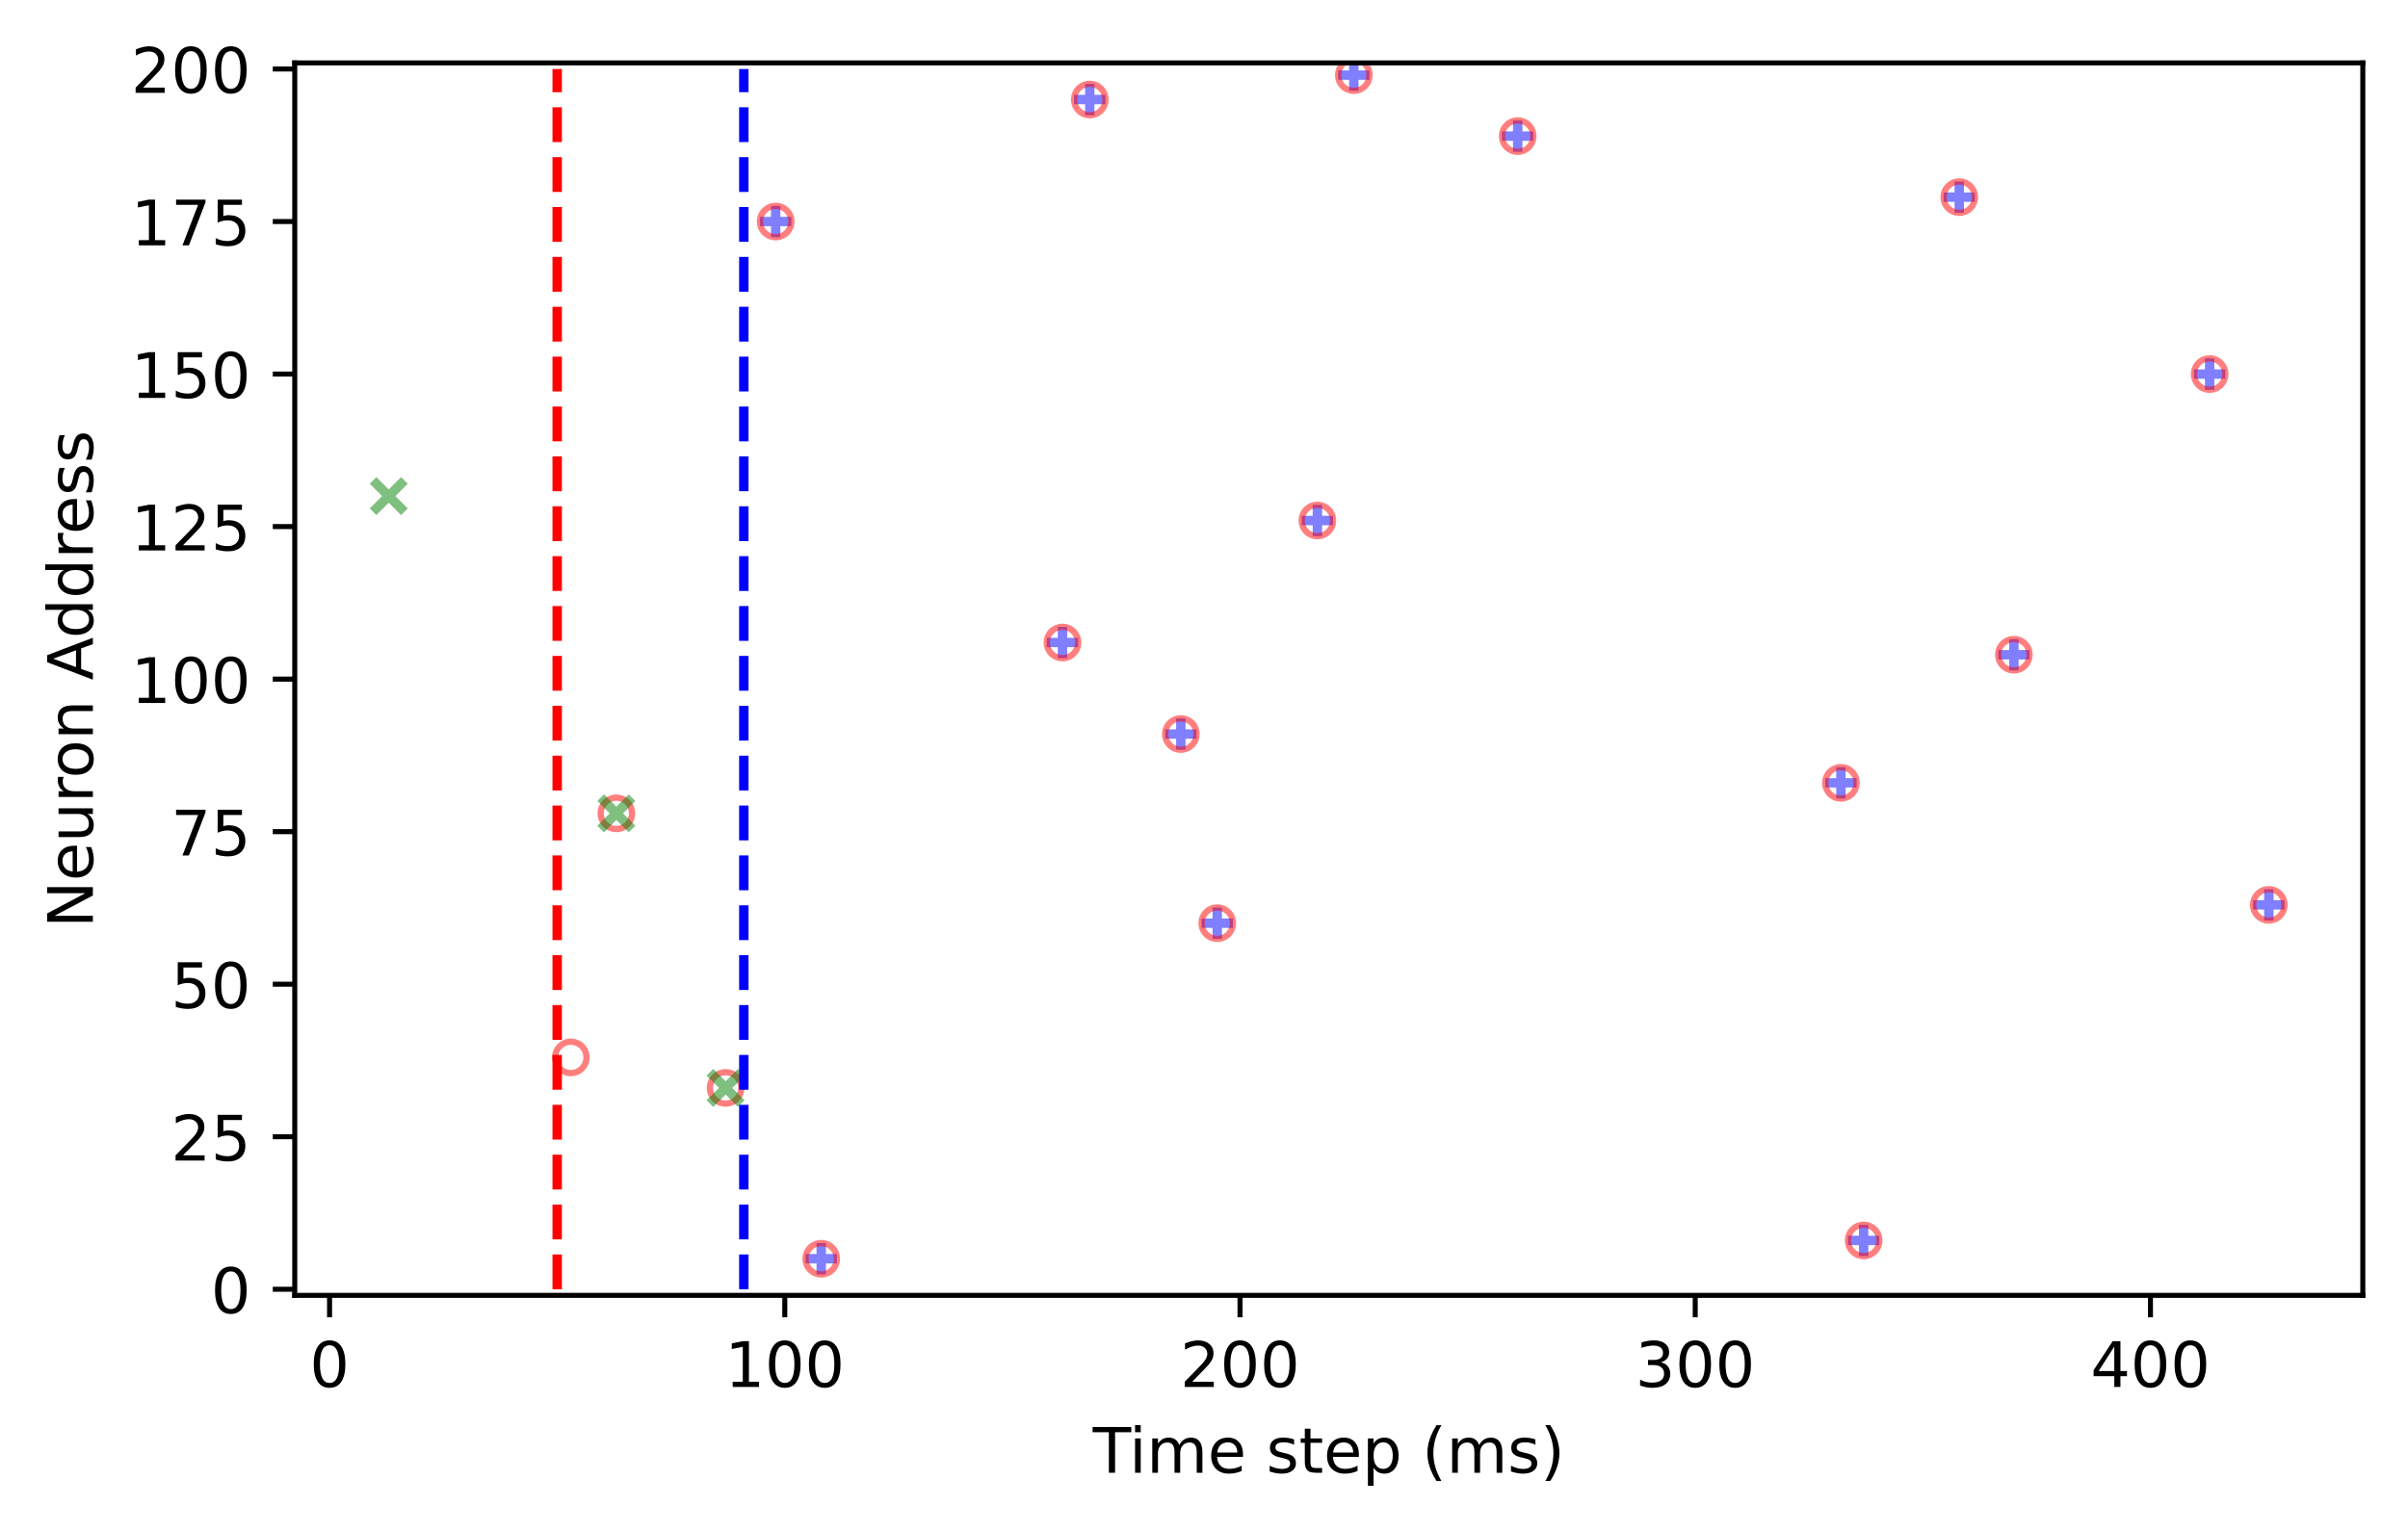
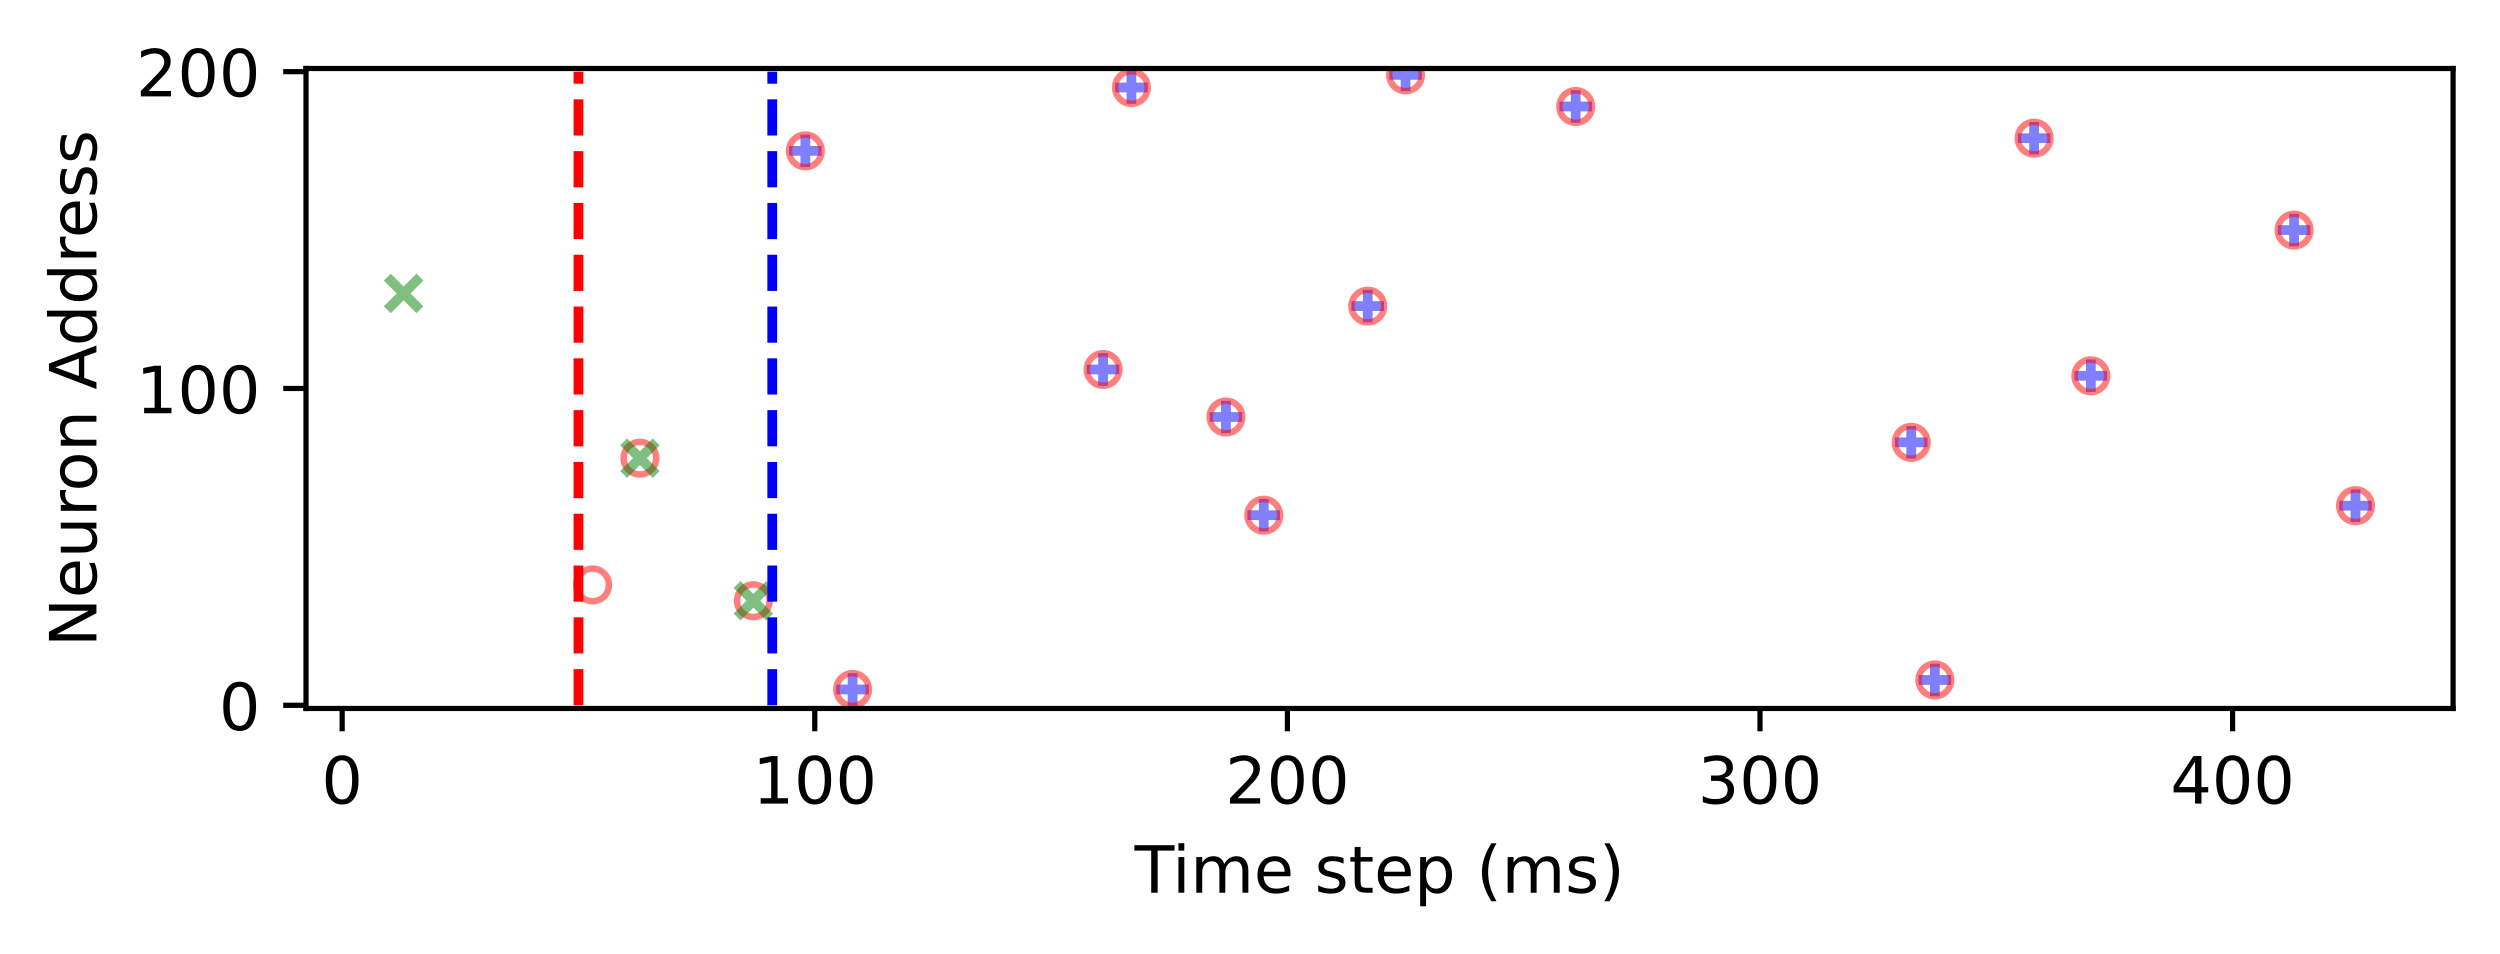
- <svg xmlns="http://www.w3.org/2000/svg" xmlns:xlink="http://www.w3.org/1999/xlink" width="383.693pt" height="244.024pt" viewBox="0 0 383.693 244.024" version="1.1">
+ <svg xmlns="http://www.w3.org/2000/svg" xmlns:xlink="http://www.w3.org/1999/xlink" width="383.693pt" height="146.29pt" viewBox="0 0 383.693 146.29" version="1.1">
  <defs>
    <style type="text/css">*{stroke-linejoin: round; stroke-linecap: butt}</style>
  </defs>
  <g id="figure_1">
    <g id="patch_1">
-       <path d="M 0 244.024  L 383.693 244.024  L 383.693 0  L 0 0  L 0 244.024  z " style="fill: none" />
+       <path d="M 0 146.29  L 383.693 146.29  L 383.693 0  L 0 0  L 0 146.29  z " style="fill: none" />
    </g>
    <g id="axes_1">
      <g id="patch_2">
-         <path d="M 46.966 206.468  L 376.493 206.468  L 376.493 10.027  L 46.966 10.027  L 46.966 206.468  z " style="fill: none" />
+         <path d="M 46.966 108.733  L 376.493 108.733  L 376.493 10.513  L 46.966 10.513  L 46.966 108.733  z " style="fill: none" />
      </g>
      <g id="PathCollection_1">
        <defs>
-           <path id="mafbb3736a5" d="M -2.5 0  L 2.5 0  M 0 2.5  L 0 -2.5  " style="stroke: #0000ff; stroke-opacity: 0.5; stroke-width: 1.5" />
+           <path id="mff20f76bb6" d="M -2.5 0  L 2.5 0  M 0 2.5  L 0 -2.5  " style="stroke: #0000ff; stroke-opacity: 0.5; stroke-width: 1.5" />
        </defs>
-         <g clip-path="url(#p06337d4a9e)">
-           <use xlink:href="#mafbb3736a5" x="123.599" y="35.311" style="fill: #0000ff; fill-opacity: 0.5; stroke: #0000ff; stroke-opacity: 0.5; stroke-width: 1.5" />
-           <use xlink:href="#mafbb3736a5" x="130.853" y="200.633" style="fill: #0000ff; fill-opacity: 0.5; stroke: #0000ff; stroke-opacity: 0.5; stroke-width: 1.5" />
-           <use xlink:href="#mafbb3736a5" x="169.296" y="102.412" style="fill: #0000ff; fill-opacity: 0.5; stroke: #0000ff; stroke-opacity: 0.5; stroke-width: 1.5" />
-           <use xlink:href="#mafbb3736a5" x="173.648" y="15.862" style="fill: #0000ff; fill-opacity: 0.5; stroke: #0000ff; stroke-opacity: 0.5; stroke-width: 1.5" />
-           <use xlink:href="#mafbb3736a5" x="188.155" y="117" style="fill: #0000ff; fill-opacity: 0.5; stroke: #0000ff; stroke-opacity: 0.5; stroke-width: 1.5" />
-           <use xlink:href="#mafbb3736a5" x="193.958" y="147.146" style="fill: #0000ff; fill-opacity: 0.5; stroke: #0000ff; stroke-opacity: 0.5; stroke-width: 1.5" />
-           <use xlink:href="#mafbb3736a5" x="209.916" y="82.963" style="fill: #0000ff; fill-opacity: 0.5; stroke: #0000ff; stroke-opacity: 0.5; stroke-width: 1.5" />
-           <use xlink:href="#mafbb3736a5" x="215.719" y="11.972" style="fill: #0000ff; fill-opacity: 0.5; stroke: #0000ff; stroke-opacity: 0.5; stroke-width: 1.5" />
-           <use xlink:href="#mafbb3736a5" x="241.832" y="21.696" style="fill: #0000ff; fill-opacity: 0.5; stroke: #0000ff; stroke-opacity: 0.5; stroke-width: 1.5" />
-           <use xlink:href="#mafbb3736a5" x="293.332" y="124.779" style="fill: #0000ff; fill-opacity: 0.5; stroke: #0000ff; stroke-opacity: 0.5; stroke-width: 1.5" />
-           <use xlink:href="#mafbb3736a5" x="296.958" y="197.715" style="fill: #0000ff; fill-opacity: 0.5; stroke: #0000ff; stroke-opacity: 0.5; stroke-width: 1.5" />
-           <use xlink:href="#mafbb3736a5" x="312.191" y="31.421" style="fill: #0000ff; fill-opacity: 0.5; stroke: #0000ff; stroke-opacity: 0.5; stroke-width: 1.5" />
-           <use xlink:href="#mafbb3736a5" x="320.895" y="104.357" style="fill: #0000ff; fill-opacity: 0.5; stroke: #0000ff; stroke-opacity: 0.5; stroke-width: 1.5" />
-           <use xlink:href="#mafbb3736a5" x="352.085" y="59.623" style="fill: #0000ff; fill-opacity: 0.5; stroke: #0000ff; stroke-opacity: 0.5; stroke-width: 1.5" />
-           <use xlink:href="#mafbb3736a5" x="361.515" y="144.229" style="fill: #0000ff; fill-opacity: 0.5; stroke: #0000ff; stroke-opacity: 0.5; stroke-width: 1.5" />
+         <g clip-path="url(#p21cd053d07)">
+           <use xlink:href="#mff20f76bb6" x="123.599" y="23.155" style="fill: #0000ff; fill-opacity: 0.5; stroke: #0000ff; stroke-opacity: 0.5; stroke-width: 1.5" />
+           <use xlink:href="#mff20f76bb6" x="130.853" y="105.816" style="fill: #0000ff; fill-opacity: 0.5; stroke: #0000ff; stroke-opacity: 0.5; stroke-width: 1.5" />
+           <use xlink:href="#mff20f76bb6" x="169.296" y="56.706" style="fill: #0000ff; fill-opacity: 0.5; stroke: #0000ff; stroke-opacity: 0.5; stroke-width: 1.5" />
+           <use xlink:href="#mff20f76bb6" x="173.648" y="13.43" style="fill: #0000ff; fill-opacity: 0.5; stroke: #0000ff; stroke-opacity: 0.5; stroke-width: 1.5" />
+           <use xlink:href="#mff20f76bb6" x="188.155" y="63.999" style="fill: #0000ff; fill-opacity: 0.5; stroke: #0000ff; stroke-opacity: 0.5; stroke-width: 1.5" />
+           <use xlink:href="#mff20f76bb6" x="193.958" y="79.073" style="fill: #0000ff; fill-opacity: 0.5; stroke: #0000ff; stroke-opacity: 0.5; stroke-width: 1.5" />
+           <use xlink:href="#mff20f76bb6" x="209.916" y="46.981" style="fill: #0000ff; fill-opacity: 0.5; stroke: #0000ff; stroke-opacity: 0.5; stroke-width: 1.5" />
+           <use xlink:href="#mff20f76bb6" x="215.719" y="11.485" style="fill: #0000ff; fill-opacity: 0.5; stroke: #0000ff; stroke-opacity: 0.5; stroke-width: 1.5" />
+           <use xlink:href="#mff20f76bb6" x="241.832" y="16.348" style="fill: #0000ff; fill-opacity: 0.5; stroke: #0000ff; stroke-opacity: 0.5; stroke-width: 1.5" />
+           <use xlink:href="#mff20f76bb6" x="293.332" y="67.889" style="fill: #0000ff; fill-opacity: 0.5; stroke: #0000ff; stroke-opacity: 0.5; stroke-width: 1.5" />
+           <use xlink:href="#mff20f76bb6" x="296.958" y="104.357" style="fill: #0000ff; fill-opacity: 0.5; stroke: #0000ff; stroke-opacity: 0.5; stroke-width: 1.5" />
+           <use xlink:href="#mff20f76bb6" x="312.191" y="21.21" style="fill: #0000ff; fill-opacity: 0.5; stroke: #0000ff; stroke-opacity: 0.5; stroke-width: 1.5" />
+           <use xlink:href="#mff20f76bb6" x="320.895" y="57.678" style="fill: #0000ff; fill-opacity: 0.5; stroke: #0000ff; stroke-opacity: 0.5; stroke-width: 1.5" />
+           <use xlink:href="#mff20f76bb6" x="352.085" y="35.311" style="fill: #0000ff; fill-opacity: 0.5; stroke: #0000ff; stroke-opacity: 0.5; stroke-width: 1.5" />
+           <use xlink:href="#mff20f76bb6" x="361.515" y="77.614" style="fill: #0000ff; fill-opacity: 0.5; stroke: #0000ff; stroke-opacity: 0.5; stroke-width: 1.5" />
        </g>
      </g>
      <g id="PathCollection_2">
        <defs>
-           <path id="C0_0_517a397bfa" d="M 0 2.5  C 0.663 2.5 1.299 2.237 1.768 1.768  C 2.237 1.299 2.5 0.663 2.5 -0  C 2.5 -0.663 2.237 -1.299 1.768 -1.768  C 1.299 -2.237 0.663 -2.5 0 -2.5  C -0.663 -2.5 -1.299 -2.237 -1.768 -1.768  C -2.237 -1.299 -2.5 -0.663 -2.5 0  C -2.5 0.663 -2.237 1.299 -1.768 1.768  C -1.299 2.237 -0.663 2.5 0 2.5  z " />
+           <path id="C0_0_7d62422b58" d="M 0 2.5  C 0.663 2.5 1.299 2.237 1.768 1.768  C 2.237 1.299 2.5 0.663 2.5 -0  C 2.5 -0.663 2.237 -1.299 1.768 -1.768  C 1.299 -2.237 0.663 -2.5 0 -2.5  C -0.663 -2.5 -1.299 -2.237 -1.768 -1.768  C -2.237 -1.299 -2.5 -0.663 -2.5 0  C -2.5 0.663 -2.237 1.299 -1.768 1.768  C -1.299 2.237 -0.663 2.5 0 2.5  z " />
        </defs>
-         <g clip-path="url(#p06337d4a9e)">
-           <use xlink:href="#C0_0_517a397bfa" x="90.958" y="168.541" style="fill: none; stroke: #ff0000; stroke-opacity: 0.5" />
-         </g>
-         <g clip-path="url(#p06337d4a9e)">
-           <use xlink:href="#C0_0_517a397bfa" x="98.212" y="129.642" style="fill: none; stroke: #ff0000; stroke-opacity: 0.5" />
-         </g>
-         <g clip-path="url(#p06337d4a9e)">
-           <use xlink:href="#C0_0_517a397bfa" x="115.62" y="173.403" style="fill: none; stroke: #ff0000; stroke-opacity: 0.5" />
-         </g>
-         <g clip-path="url(#p06337d4a9e)">
-           <use xlink:href="#C0_0_517a397bfa" x="123.599" y="35.311" style="fill: none; stroke: #ff0000; stroke-opacity: 0.5" />
-         </g>
-         <g clip-path="url(#p06337d4a9e)">
-           <use xlink:href="#C0_0_517a397bfa" x="130.853" y="200.633" style="fill: none; stroke: #ff0000; stroke-opacity: 0.5" />
-         </g>
-         <g clip-path="url(#p06337d4a9e)">
-           <use xlink:href="#C0_0_517a397bfa" x="169.296" y="102.412" style="fill: none; stroke: #ff0000; stroke-opacity: 0.5" />
-         </g>
-         <g clip-path="url(#p06337d4a9e)">
-           <use xlink:href="#C0_0_517a397bfa" x="173.648" y="15.862" style="fill: none; stroke: #ff0000; stroke-opacity: 0.5" />
-         </g>
-         <g clip-path="url(#p06337d4a9e)">
-           <use xlink:href="#C0_0_517a397bfa" x="188.155" y="117" style="fill: none; stroke: #ff0000; stroke-opacity: 0.5" />
-         </g>
-         <g clip-path="url(#p06337d4a9e)">
-           <use xlink:href="#C0_0_517a397bfa" x="193.958" y="147.146" style="fill: none; stroke: #ff0000; stroke-opacity: 0.5" />
-         </g>
-         <g clip-path="url(#p06337d4a9e)">
-           <use xlink:href="#C0_0_517a397bfa" x="209.916" y="82.963" style="fill: none; stroke: #ff0000; stroke-opacity: 0.5" />
-         </g>
-         <g clip-path="url(#p06337d4a9e)">
-           <use xlink:href="#C0_0_517a397bfa" x="215.719" y="11.972" style="fill: none; stroke: #ff0000; stroke-opacity: 0.5" />
-         </g>
-         <g clip-path="url(#p06337d4a9e)">
-           <use xlink:href="#C0_0_517a397bfa" x="241.832" y="21.696" style="fill: none; stroke: #ff0000; stroke-opacity: 0.5" />
-         </g>
-         <g clip-path="url(#p06337d4a9e)">
-           <use xlink:href="#C0_0_517a397bfa" x="293.332" y="124.779" style="fill: none; stroke: #ff0000; stroke-opacity: 0.5" />
-         </g>
-         <g clip-path="url(#p06337d4a9e)">
-           <use xlink:href="#C0_0_517a397bfa" x="296.958" y="197.715" style="fill: none; stroke: #ff0000; stroke-opacity: 0.5" />
-         </g>
-         <g clip-path="url(#p06337d4a9e)">
-           <use xlink:href="#C0_0_517a397bfa" x="312.191" y="31.421" style="fill: none; stroke: #ff0000; stroke-opacity: 0.5" />
-         </g>
-         <g clip-path="url(#p06337d4a9e)">
-           <use xlink:href="#C0_0_517a397bfa" x="320.895" y="104.357" style="fill: none; stroke: #ff0000; stroke-opacity: 0.5" />
-         </g>
-         <g clip-path="url(#p06337d4a9e)">
-           <use xlink:href="#C0_0_517a397bfa" x="352.085" y="59.623" style="fill: none; stroke: #ff0000; stroke-opacity: 0.5" />
-         </g>
-         <g clip-path="url(#p06337d4a9e)">
-           <use xlink:href="#C0_0_517a397bfa" x="361.515" y="144.229" style="fill: none; stroke: #ff0000; stroke-opacity: 0.5" />
+         <g clip-path="url(#p21cd053d07)">
+           <use xlink:href="#C0_0_7d62422b58" x="90.958" y="89.77" style="fill: none; stroke: #ff0000; stroke-opacity: 0.5" />
+         </g>
+         <g clip-path="url(#p21cd053d07)">
+           <use xlink:href="#C0_0_7d62422b58" x="98.212" y="70.32" style="fill: none; stroke: #ff0000; stroke-opacity: 0.5" />
+         </g>
+         <g clip-path="url(#p21cd053d07)">
+           <use xlink:href="#C0_0_7d62422b58" x="115.62" y="92.201" style="fill: none; stroke: #ff0000; stroke-opacity: 0.5" />
+         </g>
+         <g clip-path="url(#p21cd053d07)">
+           <use xlink:href="#C0_0_7d62422b58" x="123.599" y="23.155" style="fill: none; stroke: #ff0000; stroke-opacity: 0.5" />
+         </g>
+         <g clip-path="url(#p21cd053d07)">
+           <use xlink:href="#C0_0_7d62422b58" x="130.853" y="105.816" style="fill: none; stroke: #ff0000; stroke-opacity: 0.5" />
+         </g>
+         <g clip-path="url(#p21cd053d07)">
+           <use xlink:href="#C0_0_7d62422b58" x="169.296" y="56.706" style="fill: none; stroke: #ff0000; stroke-opacity: 0.5" />
+         </g>
+         <g clip-path="url(#p21cd053d07)">
+           <use xlink:href="#C0_0_7d62422b58" x="173.648" y="13.43" style="fill: none; stroke: #ff0000; stroke-opacity: 0.5" />
+         </g>
+         <g clip-path="url(#p21cd053d07)">
+           <use xlink:href="#C0_0_7d62422b58" x="188.155" y="63.999" style="fill: none; stroke: #ff0000; stroke-opacity: 0.5" />
+         </g>
+         <g clip-path="url(#p21cd053d07)">
+           <use xlink:href="#C0_0_7d62422b58" x="193.958" y="79.073" style="fill: none; stroke: #ff0000; stroke-opacity: 0.5" />
+         </g>
+         <g clip-path="url(#p21cd053d07)">
+           <use xlink:href="#C0_0_7d62422b58" x="209.916" y="46.981" style="fill: none; stroke: #ff0000; stroke-opacity: 0.5" />
+         </g>
+         <g clip-path="url(#p21cd053d07)">
+           <use xlink:href="#C0_0_7d62422b58" x="215.719" y="11.485" style="fill: none; stroke: #ff0000; stroke-opacity: 0.5" />
+         </g>
+         <g clip-path="url(#p21cd053d07)">
+           <use xlink:href="#C0_0_7d62422b58" x="241.832" y="16.348" style="fill: none; stroke: #ff0000; stroke-opacity: 0.5" />
+         </g>
+         <g clip-path="url(#p21cd053d07)">
+           <use xlink:href="#C0_0_7d62422b58" x="293.332" y="67.889" style="fill: none; stroke: #ff0000; stroke-opacity: 0.5" />
+         </g>
+         <g clip-path="url(#p21cd053d07)">
+           <use xlink:href="#C0_0_7d62422b58" x="296.958" y="104.357" style="fill: none; stroke: #ff0000; stroke-opacity: 0.5" />
+         </g>
+         <g clip-path="url(#p21cd053d07)">
+           <use xlink:href="#C0_0_7d62422b58" x="312.191" y="21.21" style="fill: none; stroke: #ff0000; stroke-opacity: 0.5" />
+         </g>
+         <g clip-path="url(#p21cd053d07)">
+           <use xlink:href="#C0_0_7d62422b58" x="320.895" y="57.678" style="fill: none; stroke: #ff0000; stroke-opacity: 0.5" />
+         </g>
+         <g clip-path="url(#p21cd053d07)">
+           <use xlink:href="#C0_0_7d62422b58" x="352.085" y="35.311" style="fill: none; stroke: #ff0000; stroke-opacity: 0.5" />
+         </g>
+         <g clip-path="url(#p21cd053d07)">
+           <use xlink:href="#C0_0_7d62422b58" x="361.515" y="77.614" style="fill: none; stroke: #ff0000; stroke-opacity: 0.5" />
        </g>
      </g>
      <g id="PathCollection_3">
        <defs>
-           <path id="m2ca159c85d" d="M -2.5 2.5  L 2.5 -2.5  M -2.5 -2.5  L 2.5 2.5  " style="stroke: #008000; stroke-opacity: 0.5; stroke-width: 1.5" />
+           <path id="m1550f19f93" d="M -2.5 2.5  L 2.5 -2.5  M -2.5 -2.5  L 2.5 2.5  " style="stroke: #008000; stroke-opacity: 0.5; stroke-width: 1.5" />
        </defs>
-         <g clip-path="url(#p06337d4a9e)">
-           <use xlink:href="#m2ca159c85d" x="61.944" y="79.073" style="fill: #008000; fill-opacity: 0.5; stroke: #008000; stroke-opacity: 0.5; stroke-width: 1.5" />
-           <use xlink:href="#m2ca159c85d" x="98.212" y="129.642" style="fill: #008000; fill-opacity: 0.5; stroke: #008000; stroke-opacity: 0.5; stroke-width: 1.5" />
-           <use xlink:href="#m2ca159c85d" x="115.62" y="173.403" style="fill: #008000; fill-opacity: 0.5; stroke: #008000; stroke-opacity: 0.5; stroke-width: 1.5" />
+         <g clip-path="url(#p21cd053d07)">
+           <use xlink:href="#m1550f19f93" x="61.944" y="45.036" style="fill: #008000; fill-opacity: 0.5; stroke: #008000; stroke-opacity: 0.5; stroke-width: 1.5" />
+           <use xlink:href="#m1550f19f93" x="98.212" y="70.32" style="fill: #008000; fill-opacity: 0.5; stroke: #008000; stroke-opacity: 0.5; stroke-width: 1.5" />
+           <use xlink:href="#m1550f19f93" x="115.62" y="92.201" style="fill: #008000; fill-opacity: 0.5; stroke: #008000; stroke-opacity: 0.5; stroke-width: 1.5" />
        </g>
      </g>
      <g id="matplotlib.axis_1">
        <g id="xtick_1">
          <g id="line2d_1">
            <defs>
-               <path id="m8d6dc75f72" d="M 0 0  L 0 3.5  " style="stroke: #000000; stroke-width: 0.8" />
+               <path id="mfeb3b13bd2" d="M 0 0  L 0 3.5  " style="stroke: #000000; stroke-width: 0.8" />
            </defs>
            <g>
-               <use xlink:href="#m8d6dc75f72" x="52.515" y="206.468" style="stroke: #000000; stroke-width: 0.8" />
+               <use xlink:href="#mfeb3b13bd2" x="52.515" y="108.733" style="stroke: #000000; stroke-width: 0.8" />
            </g>
          </g>
          <g id="text_1">
-             <g transform="translate(49.33332 221.0661) scale(0.1 -0.1)">
+             <g transform="translate(49.33332 123.3319) scale(0.1 -0.1)">
              <defs>
                <path id="DejaVuSans-30" d="M 2034 4250  Q 1547 4250 1301 3770  Q 1056 3291 1056 2328  Q 1056 1369 1301 889  Q 1547 409 2034 409  Q 2525 409 2770 889  Q 3016 1369 3016 2328  Q 3016 3291 2770 3770  Q 2525 4250 2034 4250  z M 2034 4750  Q 2819 4750 3233 4129  Q 3647 3509 3647 2328  Q 3647 1150 3233 529  Q 2819 -91 2034 -91  Q 1250 -91 836 529  Q 422 1150 422 2328  Q 422 3509 836 4129  Q 1250 4750 2034 4750  z " transform="scale(0.015625)" />
              </defs>
              <use xlink:href="#DejaVuSans-30" />
            </g>
          </g>
        </g>
        <g id="xtick_2">
          <g id="line2d_2">
            <g>
-               <use xlink:href="#m8d6dc75f72" x="125.05" y="206.468" style="stroke: #000000; stroke-width: 0.8" />
+               <use xlink:href="#mfeb3b13bd2" x="125.05" y="108.733" style="stroke: #000000; stroke-width: 0.8" />
            </g>
          </g>
          <g id="text_2">
-             <g transform="translate(115.5061 221.0661) scale(0.1 -0.1)">
+             <g transform="translate(115.5061 123.3319) scale(0.1 -0.1)">
              <defs>
                <path id="DejaVuSans-31" d="M 794 531  L 1825 531  L 1825 4091  L 703 3866  L 703 4441  L 1819 4666  L 2450 4666  L 2450 531  L 3481 531  L 3481 0  L 794 0  L 794 531  z " transform="scale(0.015625)" />
              </defs>
              <use xlink:href="#DejaVuSans-31" />
              <use xlink:href="#DejaVuSans-30" transform="translate(63.62305 0)" />
              <use xlink:href="#DejaVuSans-30" transform="translate(127.2461 0)" />
            </g>
          </g>
        </g>
        <g id="xtick_3">
          <g id="line2d_3">
            <g>
-               <use xlink:href="#m8d6dc75f72" x="197.585" y="206.468" style="stroke: #000000; stroke-width: 0.8" />
+               <use xlink:href="#mfeb3b13bd2" x="197.585" y="108.733" style="stroke: #000000; stroke-width: 0.8" />
            </g>
          </g>
          <g id="text_3">
-             <g transform="translate(188.0413 221.0661) scale(0.1 -0.1)">
+             <g transform="translate(188.0413 123.3319) scale(0.1 -0.1)">
              <defs>
                <path id="DejaVuSans-32" d="M 1228 531  L 3431 531  L 3431 0  L 469 0  L 469 531  Q 828 903 1448 1529  Q 2069 2156 2228 2338  Q 2531 2678 2651 2914  Q 2772 3150 2772 3378  Q 2772 3750 2511 3984  Q 2250 4219 1831 4219  Q 1534 4219 1204 4116  Q 875 4013 500 3803  L 500 4441  Q 881 4594 1212 4672  Q 1544 4750 1819 4750  Q 2544 4750 2975 4387  Q 3406 4025 3406 3419  Q 3406 3131 3298 2873  Q 3191 2616 2906 2266  Q 2828 2175 2409 1742  Q 1991 1309 1228 531  z " transform="scale(0.015625)" />
              </defs>
              <use xlink:href="#DejaVuSans-32" />
              <use xlink:href="#DejaVuSans-30" transform="translate(63.62305 0)" />
              <use xlink:href="#DejaVuSans-30" transform="translate(127.2461 0)" />
            </g>
          </g>
        </g>
        <g id="xtick_4">
          <g id="line2d_4">
            <g>
-               <use xlink:href="#m8d6dc75f72" x="270.12" y="206.468" style="stroke: #000000; stroke-width: 0.8" />
+               <use xlink:href="#mfeb3b13bd2" x="270.12" y="108.733" style="stroke: #000000; stroke-width: 0.8" />
            </g>
          </g>
          <g id="text_4">
-             <g transform="translate(260.5765 221.0661) scale(0.1 -0.1)">
+             <g transform="translate(260.5765 123.3319) scale(0.1 -0.1)">
              <defs>
                <path id="DejaVuSans-33" d="M 2597 2516  Q 3050 2419 3304 2112  Q 3559 1806 3559 1356  Q 3559 666 3084 287  Q 2609 -91 1734 -91  Q 1441 -91 1130 -33  Q 819 25 488 141  L 488 750  Q 750 597 1062 519  Q 1375 441 1716 441  Q 2309 441 2620 675  Q 2931 909 2931 1356  Q 2931 1769 2642 2001  Q 2353 2234 1838 2234  L 1294 2234  L 1294 2753  L 1863 2753  Q 2328 2753 2575 2939  Q 2822 3125 2822 3475  Q 2822 3834 2567 4026  Q 2313 4219 1838 4219  Q 1578 4219 1281 4162  Q 984 4106 628 3988  L 628 4550  Q 988 4650 1302 4700  Q 1616 4750 1894 4750  Q 2613 4750 3031 4423  Q 3450 4097 3450 3541  Q 3450 3153 3228 2886  Q 3006 2619 2597 2516  z " transform="scale(0.015625)" />
              </defs>
              <use xlink:href="#DejaVuSans-33" />
              <use xlink:href="#DejaVuSans-30" transform="translate(63.62305 0)" />
              <use xlink:href="#DejaVuSans-30" transform="translate(127.2461 0)" />
            </g>
          </g>
        </g>
        <g id="xtick_5">
          <g id="line2d_5">
            <g>
-               <use xlink:href="#m8d6dc75f72" x="342.655" y="206.468" style="stroke: #000000; stroke-width: 0.8" />
+               <use xlink:href="#mfeb3b13bd2" x="342.655" y="108.733" style="stroke: #000000; stroke-width: 0.8" />
            </g>
          </g>
          <g id="text_5">
-             <g transform="translate(333.1117 221.0661) scale(0.1 -0.1)">
+             <g transform="translate(333.1117 123.3319) scale(0.1 -0.1)">
              <defs>
                <path id="DejaVuSans-34" d="M 2419 4116  L 825 1625  L 2419 1625  L 2419 4116  z M 2253 4666  L 3047 4666  L 3047 1625  L 3713 1625  L 3713 1100  L 3047 1100  L 3047 0  L 2419 0  L 2419 1100  L 313 1100  L 313 1709  L 2253 4666  z " transform="scale(0.015625)" />
              </defs>
              <use xlink:href="#DejaVuSans-34" />
              <use xlink:href="#DejaVuSans-30" transform="translate(63.62305 0)" />
              <use xlink:href="#DejaVuSans-30" transform="translate(127.2461 0)" />
            </g>
          </g>
        </g>
        <g id="text_6">
-           <g transform="translate(174.1255 234.7442) scale(0.1 -0.1)">
+           <g transform="translate(174.1255 137.01) scale(0.1 -0.1)">
            <defs>
              <path id="DejaVuSans-54" d="M -19 4666  L 3928 4666  L 3928 4134  L 2272 4134  L 2272 0  L 1638 0  L 1638 4134  L -19 4134  L -19 4666  z " transform="scale(0.015625)" />
              <path id="DejaVuSans-69" d="M 603 3500  L 1178 3500  L 1178 0  L 603 0  L 603 3500  z M 603 4863  L 1178 4863  L 1178 4134  L 603 4134  L 603 4863  z " transform="scale(0.015625)" />
              <path id="DejaVuSans-6d" d="M 3328 2828  Q 3544 3216 3844 3400  Q 4144 3584 4550 3584  Q 5097 3584 5394 3201  Q 5691 2819 5691 2113  L 5691 0  L 5113 0  L 5113 2094  Q 5113 2597 4934 2840  Q 4756 3084 4391 3084  Q 3944 3084 3684 2787  Q 3425 2491 3425 1978  L 3425 0  L 2847 0  L 2847 2094  Q 2847 2600 2669 2842  Q 2491 3084 2119 3084  Q 1678 3084 1418 2786  Q 1159 2488 1159 1978  L 1159 0  L 581 0  L 581 3500  L 1159 3500  L 1159 2956  Q 1356 3278 1631 3431  Q 1906 3584 2284 3584  Q 2666 3584 2933 3390  Q 3200 3197 3328 2828  z " transform="scale(0.015625)" />
              <path id="DejaVuSans-65" d="M 3597 1894  L 3597 1613  L 953 1613  Q 991 1019 1311 708  Q 1631 397 2203 397  Q 2534 397 2845 478  Q 3156 559 3463 722  L 3463 178  Q 3153 47 2828 -22  Q 2503 -91 2169 -91  Q 1331 -91 842 396  Q 353 884 353 1716  Q 353 2575 817 3079  Q 1281 3584 2069 3584  Q 2775 3584 3186 3129  Q 3597 2675 3597 1894  z M 3022 2063  Q 3016 2534 2758 2815  Q 2500 3097 2075 3097  Q 1594 3097 1305 2825  Q 1016 2553 972 2059  L 3022 2063  z " transform="scale(0.015625)" />
              <path id="DejaVuSans-20" transform="scale(0.015625)" />
              <path id="DejaVuSans-73" d="M 2834 3397  L 2834 2853  Q 2591 2978 2328 3040  Q 2066 3103 1784 3103  Q 1356 3103 1142 2972  Q 928 2841 928 2578  Q 928 2378 1081 2264  Q 1234 2150 1697 2047  L 1894 2003  Q 2506 1872 2764 1633  Q 3022 1394 3022 966  Q 3022 478 2636 193  Q 2250 -91 1575 -91  Q 1294 -91 989 -36  Q 684 19 347 128  L 347 722  Q 666 556 975 473  Q 1284 391 1588 391  Q 1994 391 2212 530  Q 2431 669 2431 922  Q 2431 1156 2273 1281  Q 2116 1406 1581 1522  L 1381 1569  Q 847 1681 609 1914  Q 372 2147 372 2553  Q 372 3047 722 3315  Q 1072 3584 1716 3584  Q 2034 3584 2315 3537  Q 2597 3491 2834 3397  z " transform="scale(0.015625)" />
              <path id="DejaVuSans-74" d="M 1172 4494  L 1172 3500  L 2356 3500  L 2356 3053  L 1172 3053  L 1172 1153  Q 1172 725 1289 603  Q 1406 481 1766 481  L 2356 481  L 2356 0  L 1766 0  Q 1100 0 847 248  Q 594 497 594 1153  L 594 3053  L 172 3053  L 172 3500  L 594 3500  L 594 4494  L 1172 4494  z " transform="scale(0.015625)" />
              <path id="DejaVuSans-70" d="M 1159 525  L 1159 -1331  L 581 -1331  L 581 3500  L 1159 3500  L 1159 2969  Q 1341 3281 1617 3432  Q 1894 3584 2278 3584  Q 2916 3584 3314 3078  Q 3713 2572 3713 1747  Q 3713 922 3314 415  Q 2916 -91 2278 -91  Q 1894 -91 1617 61  Q 1341 213 1159 525  z M 3116 1747  Q 3116 2381 2855 2742  Q 2594 3103 2138 3103  Q 1681 3103 1420 2742  Q 1159 2381 1159 1747  Q 1159 1113 1420 752  Q 1681 391 2138 391  Q 2594 391 2855 752  Q 3116 1113 3116 1747  z " transform="scale(0.015625)" />
              <path id="DejaVuSans-28" d="M 1984 4856  Q 1566 4138 1362 3434  Q 1159 2731 1159 2009  Q 1159 1288 1364 580  Q 1569 -128 1984 -844  L 1484 -844  Q 1016 -109 783 600  Q 550 1309 550 2009  Q 550 2706 781 3412  Q 1013 4119 1484 4856  L 1984 4856  z " transform="scale(0.015625)" />
              <path id="DejaVuSans-29" d="M 513 4856  L 1013 4856  Q 1481 4119 1714 3412  Q 1947 2706 1947 2009  Q 1947 1309 1714 600  Q 1481 -109 1013 -844  L 513 -844  Q 928 -128 1133 580  Q 1338 1288 1338 2009  Q 1338 2731 1133 3434  Q 928 4138 513 4856  z " transform="scale(0.015625)" />
            </defs>
            <use xlink:href="#DejaVuSans-54" />
            <use xlink:href="#DejaVuSans-69" transform="translate(57.95898 0)" />
            <use xlink:href="#DejaVuSans-6d" transform="translate(85.74219 0)" />
            <use xlink:href="#DejaVuSans-65" transform="translate(183.1543 0)" />
            <use xlink:href="#DejaVuSans-20" transform="translate(244.6777 0)" />
            <use xlink:href="#DejaVuSans-73" transform="translate(276.4648 0)" />
            <use xlink:href="#DejaVuSans-74" transform="translate(328.5645 0)" />
            <use xlink:href="#DejaVuSans-65" transform="translate(367.7734 0)" />
            <use xlink:href="#DejaVuSans-70" transform="translate(429.2969 0)" />
            <use xlink:href="#DejaVuSans-20" transform="translate(492.7734 0)" />
            <use xlink:href="#DejaVuSans-28" transform="translate(524.5605 0)" />
            <use xlink:href="#DejaVuSans-6d" transform="translate(563.5742 0)" />
            <use xlink:href="#DejaVuSans-73" transform="translate(660.9863 0)" />
            <use xlink:href="#DejaVuSans-29" transform="translate(713.0859 0)" />
          </g>
        </g>
      </g>
      <g id="matplotlib.axis_2">
        <g id="ytick_1">
          <g id="line2d_6">
            <defs>
-               <path id="m8757213a4a" d="M 0 0  L -3.5 0  " style="stroke: #000000; stroke-width: 0.8" />
+               <path id="m942cdb0297" d="M 0 0  L -3.5 0  " style="stroke: #000000; stroke-width: 0.8" />
            </defs>
            <g>
-               <use xlink:href="#m8757213a4a" x="46.966" y="205.495" style="stroke: #000000; stroke-width: 0.8" />
+               <use xlink:href="#m942cdb0297" x="46.966" y="108.247" style="stroke: #000000; stroke-width: 0.8" />
            </g>
          </g>
          <g id="text_7">
-             <g transform="translate(33.60312 209.2944) scale(0.1 -0.1)">
+             <g transform="translate(33.60312 112.0464) scale(0.1 -0.1)">
              <use xlink:href="#DejaVuSans-30" />
            </g>
          </g>
        </g>
        <g id="ytick_2">
          <g id="line2d_7">
            <g>
-               <use xlink:href="#m8757213a4a" x="46.966" y="181.183" style="stroke: #000000; stroke-width: 0.8" />
+               <use xlink:href="#m942cdb0297" x="46.966" y="59.623" style="stroke: #000000; stroke-width: 0.8" />
            </g>
          </g>
          <g id="text_8">
-             <g transform="translate(27.24063 184.9824) scale(0.1 -0.1)">
-               <defs>
-                 <path id="DejaVuSans-35" d="M 691 4666  L 3169 4666  L 3169 4134  L 1269 4134  L 1269 2991  Q 1406 3038 1543 3061  Q 1681 3084 1819 3084  Q 2600 3084 3056 2656  Q 3513 2228 3513 1497  Q 3513 744 3044 326  Q 2575 -91 1722 -91  Q 1428 -91 1123 -41  Q 819 9 494 109  L 494 744  Q 775 591 1075 516  Q 1375 441 1709 441  Q 2250 441 2565 725  Q 2881 1009 2881 1497  Q 2881 1984 2565 2268  Q 2250 2553 1709 2553  Q 1456 2553 1204 2497  Q 953 2441 691 2322  L 691 4666  z " transform="scale(0.015625)" />
-               </defs>
-               <use xlink:href="#DejaVuSans-32" />
-               <use xlink:href="#DejaVuSans-35" transform="translate(63.62305 0)" />
+             <g transform="translate(20.87813 63.42243) scale(0.1 -0.1)">
+               <use xlink:href="#DejaVuSans-31" />
+               <use xlink:href="#DejaVuSans-30" transform="translate(63.62305 0)" />
+               <use xlink:href="#DejaVuSans-30" transform="translate(127.2461 0)" />
            </g>
          </g>
        </g>
        <g id="ytick_3">
          <g id="line2d_8">
            <g>
-               <use xlink:href="#m8757213a4a" x="46.966" y="156.871" style="stroke: #000000; stroke-width: 0.8" />
+               <use xlink:href="#m942cdb0297" x="46.966" y="10.999" style="stroke: #000000; stroke-width: 0.8" />
            </g>
          </g>
          <g id="text_9">
-             <g transform="translate(27.24063 160.6704) scale(0.1 -0.1)">
-               <use xlink:href="#DejaVuSans-35" />
-               <use xlink:href="#DejaVuSans-30" transform="translate(63.62305 0)" />
-             </g>
-           </g>
-         </g>
-         <g id="ytick_4">
-           <g id="line2d_9">
-             <g>
-               <use xlink:href="#m8757213a4a" x="46.966" y="132.559" style="stroke: #000000; stroke-width: 0.8" />
-             </g>
-           </g>
-           <g id="text_10">
-             <g transform="translate(27.24063 136.3584) scale(0.1 -0.1)">
-               <defs>
-                 <path id="DejaVuSans-37" d="M 525 4666  L 3525 4666  L 3525 4397  L 1831 0  L 1172 0  L 2766 4134  L 525 4134  L 525 4666  z " transform="scale(0.015625)" />
-               </defs>
-               <use xlink:href="#DejaVuSans-37" />
-               <use xlink:href="#DejaVuSans-35" transform="translate(63.62305 0)" />
-             </g>
-           </g>
-         </g>
-         <g id="ytick_5">
-           <g id="line2d_10">
-             <g>
-               <use xlink:href="#m8757213a4a" x="46.966" y="108.247" style="stroke: #000000; stroke-width: 0.8" />
-             </g>
-           </g>
-           <g id="text_11">
-             <g transform="translate(20.87813 112.0464) scale(0.1 -0.1)">
-               <use xlink:href="#DejaVuSans-31" />
-               <use xlink:href="#DejaVuSans-30" transform="translate(63.62305 0)" />
-               <use xlink:href="#DejaVuSans-30" transform="translate(127.2461 0)" />
-             </g>
-           </g>
-         </g>
-         <g id="ytick_6">
-           <g id="line2d_11">
-             <g>
-               <use xlink:href="#m8757213a4a" x="46.966" y="83.935" style="stroke: #000000; stroke-width: 0.8" />
-             </g>
-           </g>
-           <g id="text_12">
-             <g transform="translate(20.87813 87.73443) scale(0.1 -0.1)">
-               <use xlink:href="#DejaVuSans-31" />
-               <use xlink:href="#DejaVuSans-32" transform="translate(63.62305 0)" />
-               <use xlink:href="#DejaVuSans-35" transform="translate(127.2461 0)" />
-             </g>
-           </g>
-         </g>
-         <g id="ytick_7">
-           <g id="line2d_12">
-             <g>
-               <use xlink:href="#m8757213a4a" x="46.966" y="59.623" style="stroke: #000000; stroke-width: 0.8" />
-             </g>
-           </g>
-           <g id="text_13">
-             <g transform="translate(20.87813 63.42243) scale(0.1 -0.1)">
-               <use xlink:href="#DejaVuSans-31" />
-               <use xlink:href="#DejaVuSans-35" transform="translate(63.62305 0)" />
-               <use xlink:href="#DejaVuSans-30" transform="translate(127.2461 0)" />
-             </g>
-           </g>
-         </g>
-         <g id="ytick_8">
-           <g id="line2d_13">
-             <g>
-               <use xlink:href="#m8757213a4a" x="46.966" y="35.311" style="stroke: #000000; stroke-width: 0.8" />
-             </g>
-           </g>
-           <g id="text_14">
-             <g transform="translate(20.87813 39.11044) scale(0.1 -0.1)">
-               <use xlink:href="#DejaVuSans-31" />
-               <use xlink:href="#DejaVuSans-37" transform="translate(63.62305 0)" />
-               <use xlink:href="#DejaVuSans-35" transform="translate(127.2461 0)" />
-             </g>
-           </g>
-         </g>
-         <g id="ytick_9">
-           <g id="line2d_14">
-             <g>
-               <use xlink:href="#m8757213a4a" x="46.966" y="10.999" style="stroke: #000000; stroke-width: 0.8" />
-             </g>
-           </g>
-           <g id="text_15">
            <g transform="translate(20.87813 14.79844) scale(0.1 -0.1)">
              <use xlink:href="#DejaVuSans-32" />
              <use xlink:href="#DejaVuSans-30" transform="translate(63.62305 0)" />
              <use xlink:href="#DejaVuSans-30" transform="translate(127.2461 0)" />
            </g>
          </g>
        </g>
-         <g id="text_16">
-           <g transform="translate(14.79844 147.9035) rotate(-90) scale(0.1 -0.1)">
+         <g id="text_10">
+           <g transform="translate(14.79844 99.27947) rotate(-90) scale(0.1 -0.1)">
            <defs>
              <path id="DejaVuSans-4e" d="M 628 4666  L 1478 4666  L 3547 763  L 3547 4666  L 4159 4666  L 4159 0  L 3309 0  L 1241 3903  L 1241 0  L 628 0  L 628 4666  z " transform="scale(0.015625)" />
              <path id="DejaVuSans-75" d="M 544 1381  L 544 3500  L 1119 3500  L 1119 1403  Q 1119 906 1312 657  Q 1506 409 1894 409  Q 2359 409 2629 706  Q 2900 1003 2900 1516  L 2900 3500  L 3475 3500  L 3475 0  L 2900 0  L 2900 538  Q 2691 219 2414 64  Q 2138 -91 1772 -91  Q 1169 -91 856 284  Q 544 659 544 1381  z M 1991 3584  L 1991 3584  z " transform="scale(0.015625)" />
              <path id="DejaVuSans-72" d="M 2631 2963  Q 2534 3019 2420 3045  Q 2306 3072 2169 3072  Q 1681 3072 1420 2755  Q 1159 2438 1159 1844  L 1159 0  L 581 0  L 581 3500  L 1159 3500  L 1159 2956  Q 1341 3275 1631 3429  Q 1922 3584 2338 3584  Q 2397 3584 2469 3576  Q 2541 3569 2628 3553  L 2631 2963  z " transform="scale(0.015625)" />
              <path id="DejaVuSans-6f" d="M 1959 3097  Q 1497 3097 1228 2736  Q 959 2375 959 1747  Q 959 1119 1226 758  Q 1494 397 1959 397  Q 2419 397 2687 759  Q 2956 1122 2956 1747  Q 2956 2369 2687 2733  Q 2419 3097 1959 3097  z M 1959 3584  Q 2709 3584 3137 3096  Q 3566 2609 3566 1747  Q 3566 888 3137 398  Q 2709 -91 1959 -91  Q 1206 -91 779 398  Q 353 888 353 1747  Q 353 2609 779 3096  Q 1206 3584 1959 3584  z " transform="scale(0.015625)" />
              <path id="DejaVuSans-6e" d="M 3513 2113  L 3513 0  L 2938 0  L 2938 2094  Q 2938 2591 2744 2837  Q 2550 3084 2163 3084  Q 1697 3084 1428 2787  Q 1159 2491 1159 1978  L 1159 0  L 581 0  L 581 3500  L 1159 3500  L 1159 2956  Q 1366 3272 1645 3428  Q 1925 3584 2291 3584  Q 2894 3584 3203 3211  Q 3513 2838 3513 2113  z " transform="scale(0.015625)" />
              <path id="DejaVuSans-41" d="M 2188 4044  L 1331 1722  L 3047 1722  L 2188 4044  z M 1831 4666  L 2547 4666  L 4325 0  L 3669 0  L 3244 1197  L 1141 1197  L 716 0  L 50 0  L 1831 4666  z " transform="scale(0.015625)" />
              <path id="DejaVuSans-64" d="M 2906 2969  L 2906 4863  L 3481 4863  L 3481 0  L 2906 0  L 2906 525  Q 2725 213 2448 61  Q 2172 -91 1784 -91  Q 1150 -91 751 415  Q 353 922 353 1747  Q 353 2572 751 3078  Q 1150 3584 1784 3584  Q 2172 3584 2448 3432  Q 2725 3281 2906 2969  z M 947 1747  Q 947 1113 1208 752  Q 1469 391 1925 391  Q 2381 391 2643 752  Q 2906 1113 2906 1747  Q 2906 2381 2643 2742  Q 2381 3103 1925 3103  Q 1469 3103 1208 2742  Q 947 2381 947 1747  z " transform="scale(0.015625)" />
            </defs>
            <use xlink:href="#DejaVuSans-4e" />
            <use xlink:href="#DejaVuSans-65" transform="translate(74.80469 0)" />
            <use xlink:href="#DejaVuSans-75" transform="translate(136.3281 0)" />
            <use xlink:href="#DejaVuSans-72" transform="translate(199.707 0)" />
            <use xlink:href="#DejaVuSans-6f" transform="translate(238.5703 0)" />
            <use xlink:href="#DejaVuSans-6e" transform="translate(299.752 0)" />
            <use xlink:href="#DejaVuSans-20" transform="translate(363.1309 0)" />
            <use xlink:href="#DejaVuSans-41" transform="translate(394.918 0)" />
            <use xlink:href="#DejaVuSans-64" transform="translate(461.5762 0)" />
            <use xlink:href="#DejaVuSans-64" transform="translate(525.0527 0)" />
            <use xlink:href="#DejaVuSans-72" transform="translate(588.5293 0)" />
            <use xlink:href="#DejaVuSans-65" transform="translate(627.3926 0)" />
            <use xlink:href="#DejaVuSans-73" transform="translate(688.916 0)" />
            <use xlink:href="#DejaVuSans-73" transform="translate(741.0156 0)" />
          </g>
        </g>
      </g>
      <g id="LineCollection_1">
-         <path d="M 88.782 205.495  L 88.782 10.999  " clip-path="url(#p06337d4a9e)" style="fill: none; stroke-dasharray: 5.55,2.4; stroke-dashoffset: 0; stroke: #ff0000; stroke-width: 1.5" />
+         <path d="M 88.782 108.247  L 88.782 10.999  " clip-path="url(#p21cd053d07)" style="fill: none; stroke-dasharray: 5.55,2.4; stroke-dashoffset: 0; stroke: #ff0000; stroke-width: 1.5" />
      </g>
      <g id="LineCollection_2">
-         <path d="M 118.522 205.495  L 118.522 10.999  " clip-path="url(#p06337d4a9e)" style="fill: none; stroke-dasharray: 5.55,2.4; stroke-dashoffset: 0; stroke: #0000ff; stroke-width: 1.5" />
+         <path d="M 118.522 108.247  L 118.522 10.999  " clip-path="url(#p21cd053d07)" style="fill: none; stroke-dasharray: 5.55,2.4; stroke-dashoffset: 0; stroke: #0000ff; stroke-width: 1.5" />
      </g>
      <g id="patch_3">
-         <path d="M 46.966 206.468  L 46.966 10.027  " style="fill: none; stroke: #000000; stroke-width: 0.8; stroke-linejoin: miter; stroke-linecap: square" />
+         <path d="M 46.966 108.733  L 46.966 10.513  " style="fill: none; stroke: #000000; stroke-width: 0.8; stroke-linejoin: miter; stroke-linecap: square" />
      </g>
      <g id="patch_4">
-         <path d="M 376.493 206.468  L 376.493 10.027  " style="fill: none; stroke: #000000; stroke-width: 0.8; stroke-linejoin: miter; stroke-linecap: square" />
+         <path d="M 376.493 108.733  L 376.493 10.513  " style="fill: none; stroke: #000000; stroke-width: 0.8; stroke-linejoin: miter; stroke-linecap: square" />
      </g>
      <g id="patch_5">
-         <path d="M 46.966 206.468  L 376.493 206.468  " style="fill: none; stroke: #000000; stroke-width: 0.8; stroke-linejoin: miter; stroke-linecap: square" />
+         <path d="M 46.966 108.733  L 376.493 108.733  " style="fill: none; stroke: #000000; stroke-width: 0.8; stroke-linejoin: miter; stroke-linecap: square" />
      </g>
      <g id="patch_6">
-         <path d="M 46.966 10.027  L 376.493 10.027  " style="fill: none; stroke: #000000; stroke-width: 0.8; stroke-linejoin: miter; stroke-linecap: square" />
+         <path d="M 46.966 10.513  L 376.493 10.513  " style="fill: none; stroke: #000000; stroke-width: 0.8; stroke-linejoin: miter; stroke-linecap: square" />
      </g>
    </g>
  </g>
  <defs>
-     <clipPath id="p06337d4a9e">
-       <rect x="46.966" y="10.027" width="329.528" height="196.441" />
+     <clipPath id="p21cd053d07">
+       <rect x="46.966" y="10.513" width="329.528" height="98.22" />
    </clipPath>
  </defs>
</svg>
